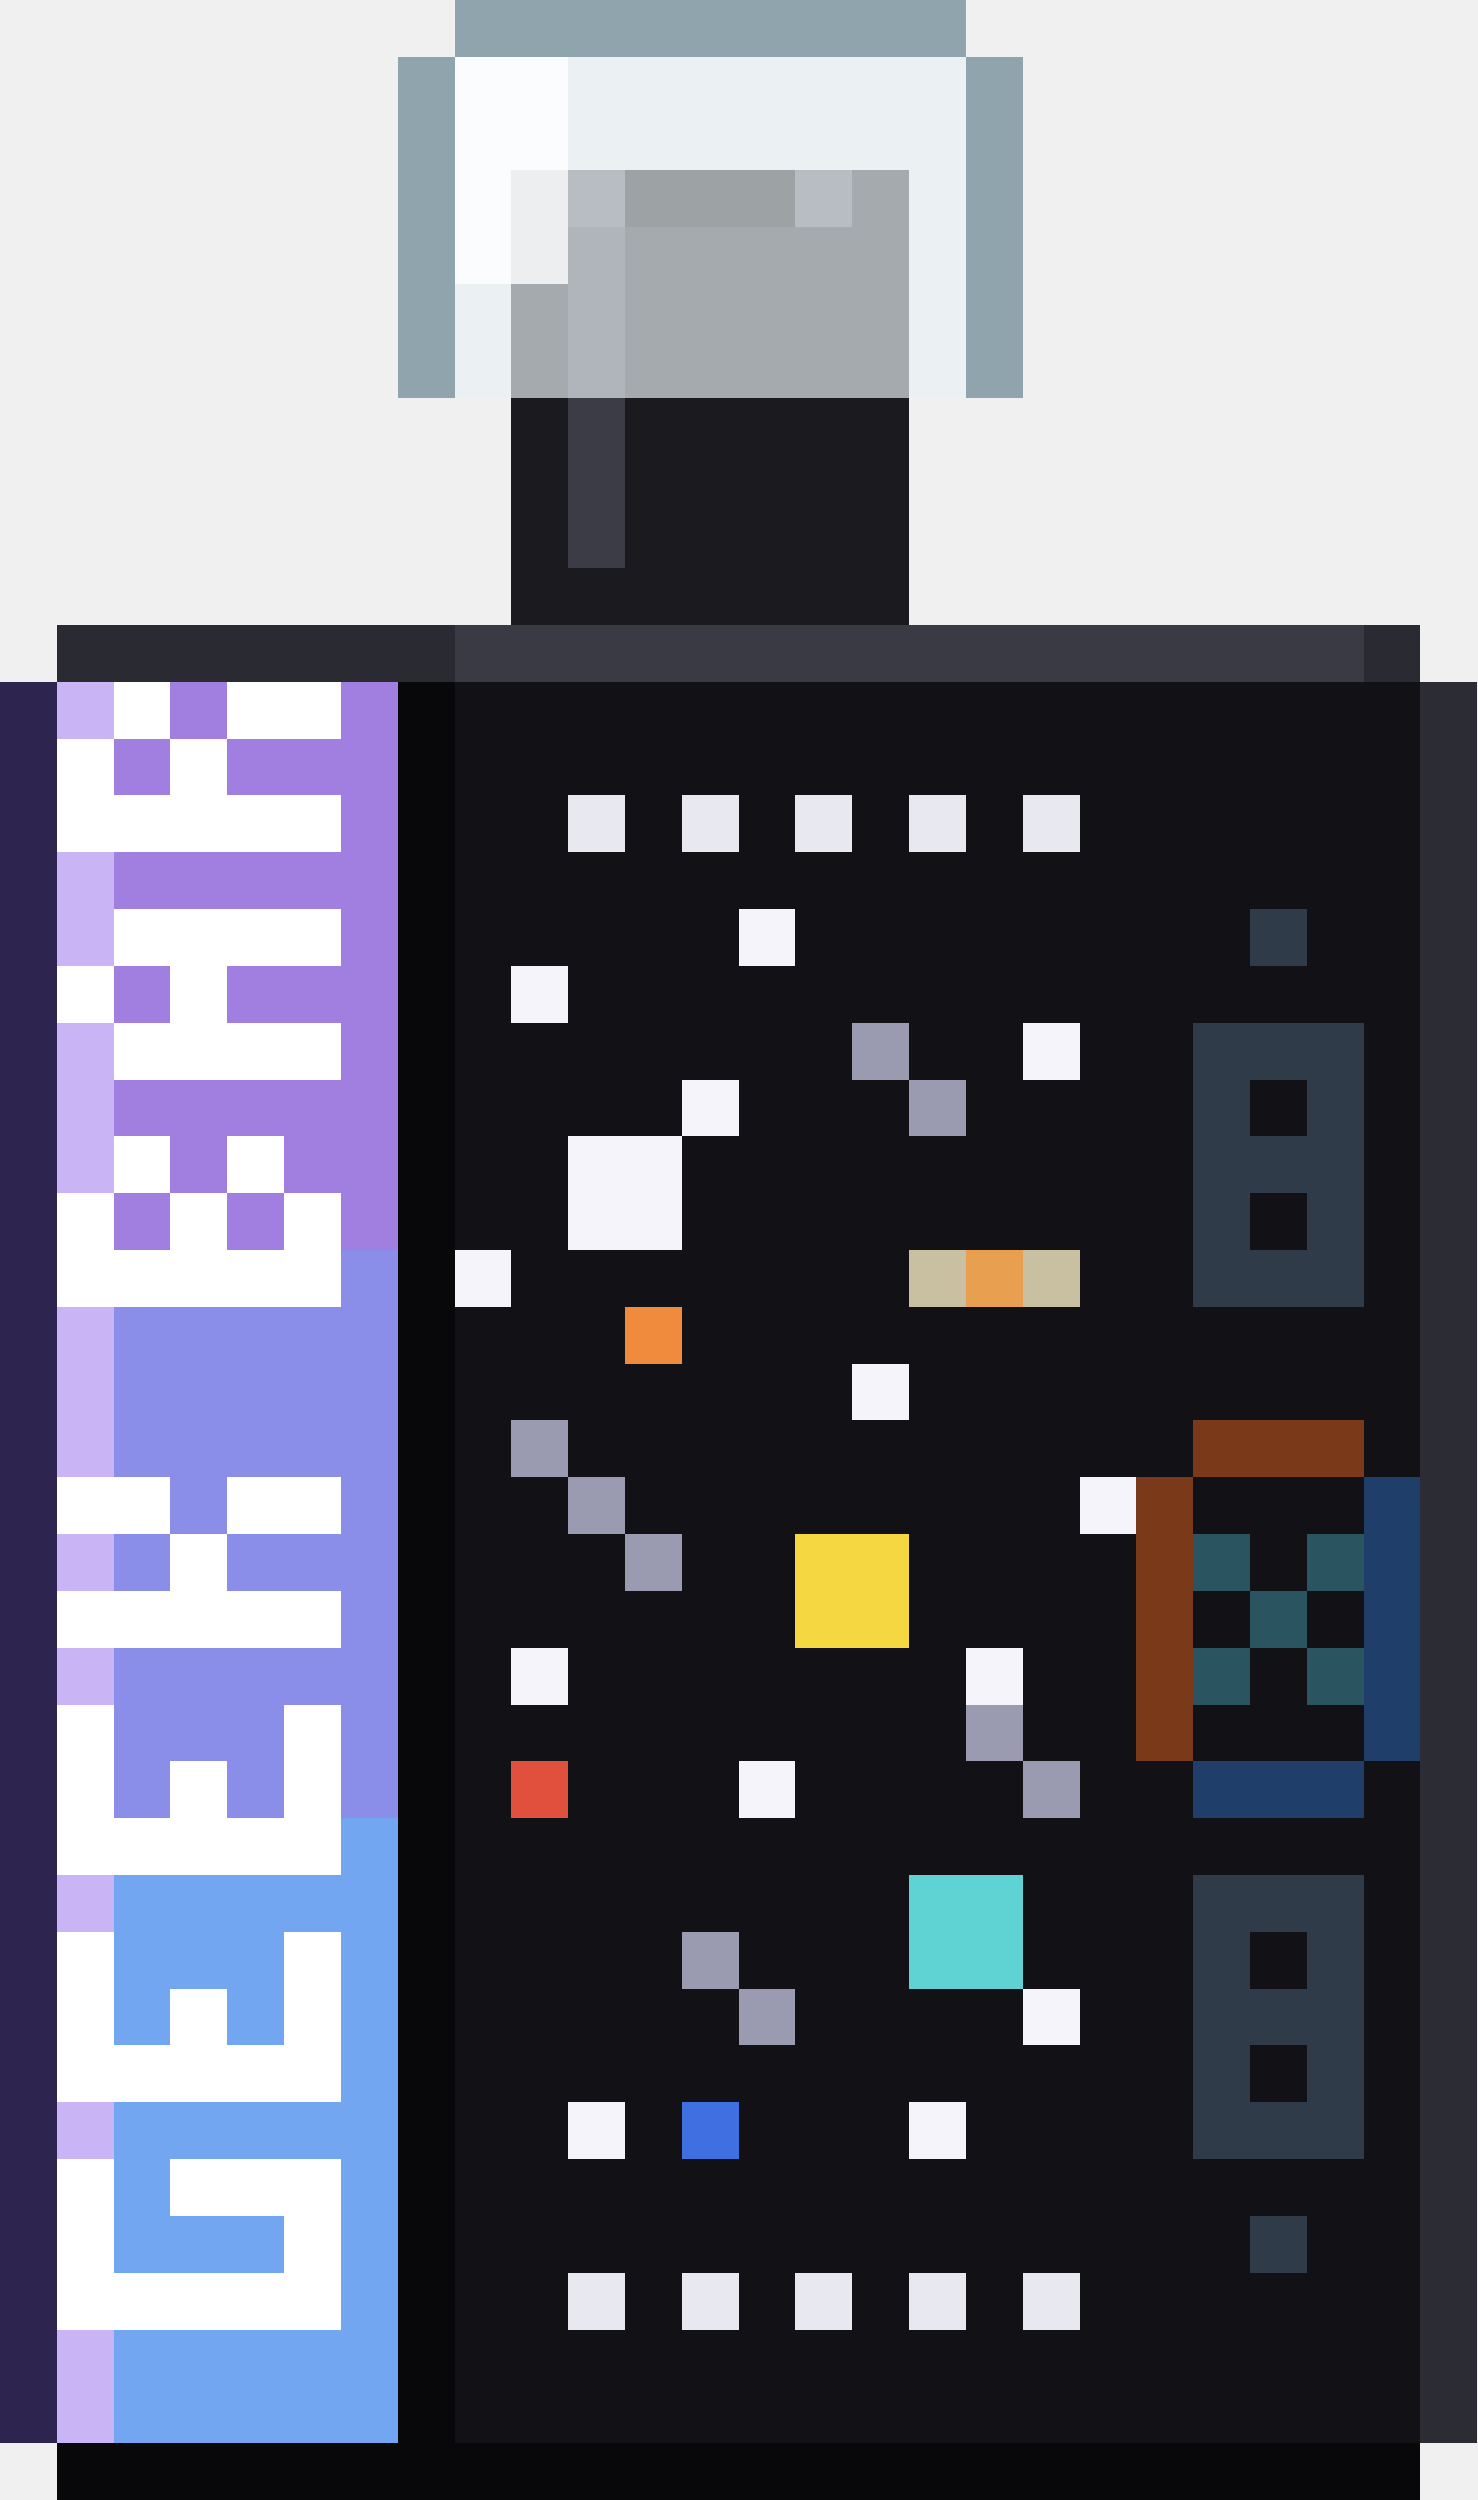
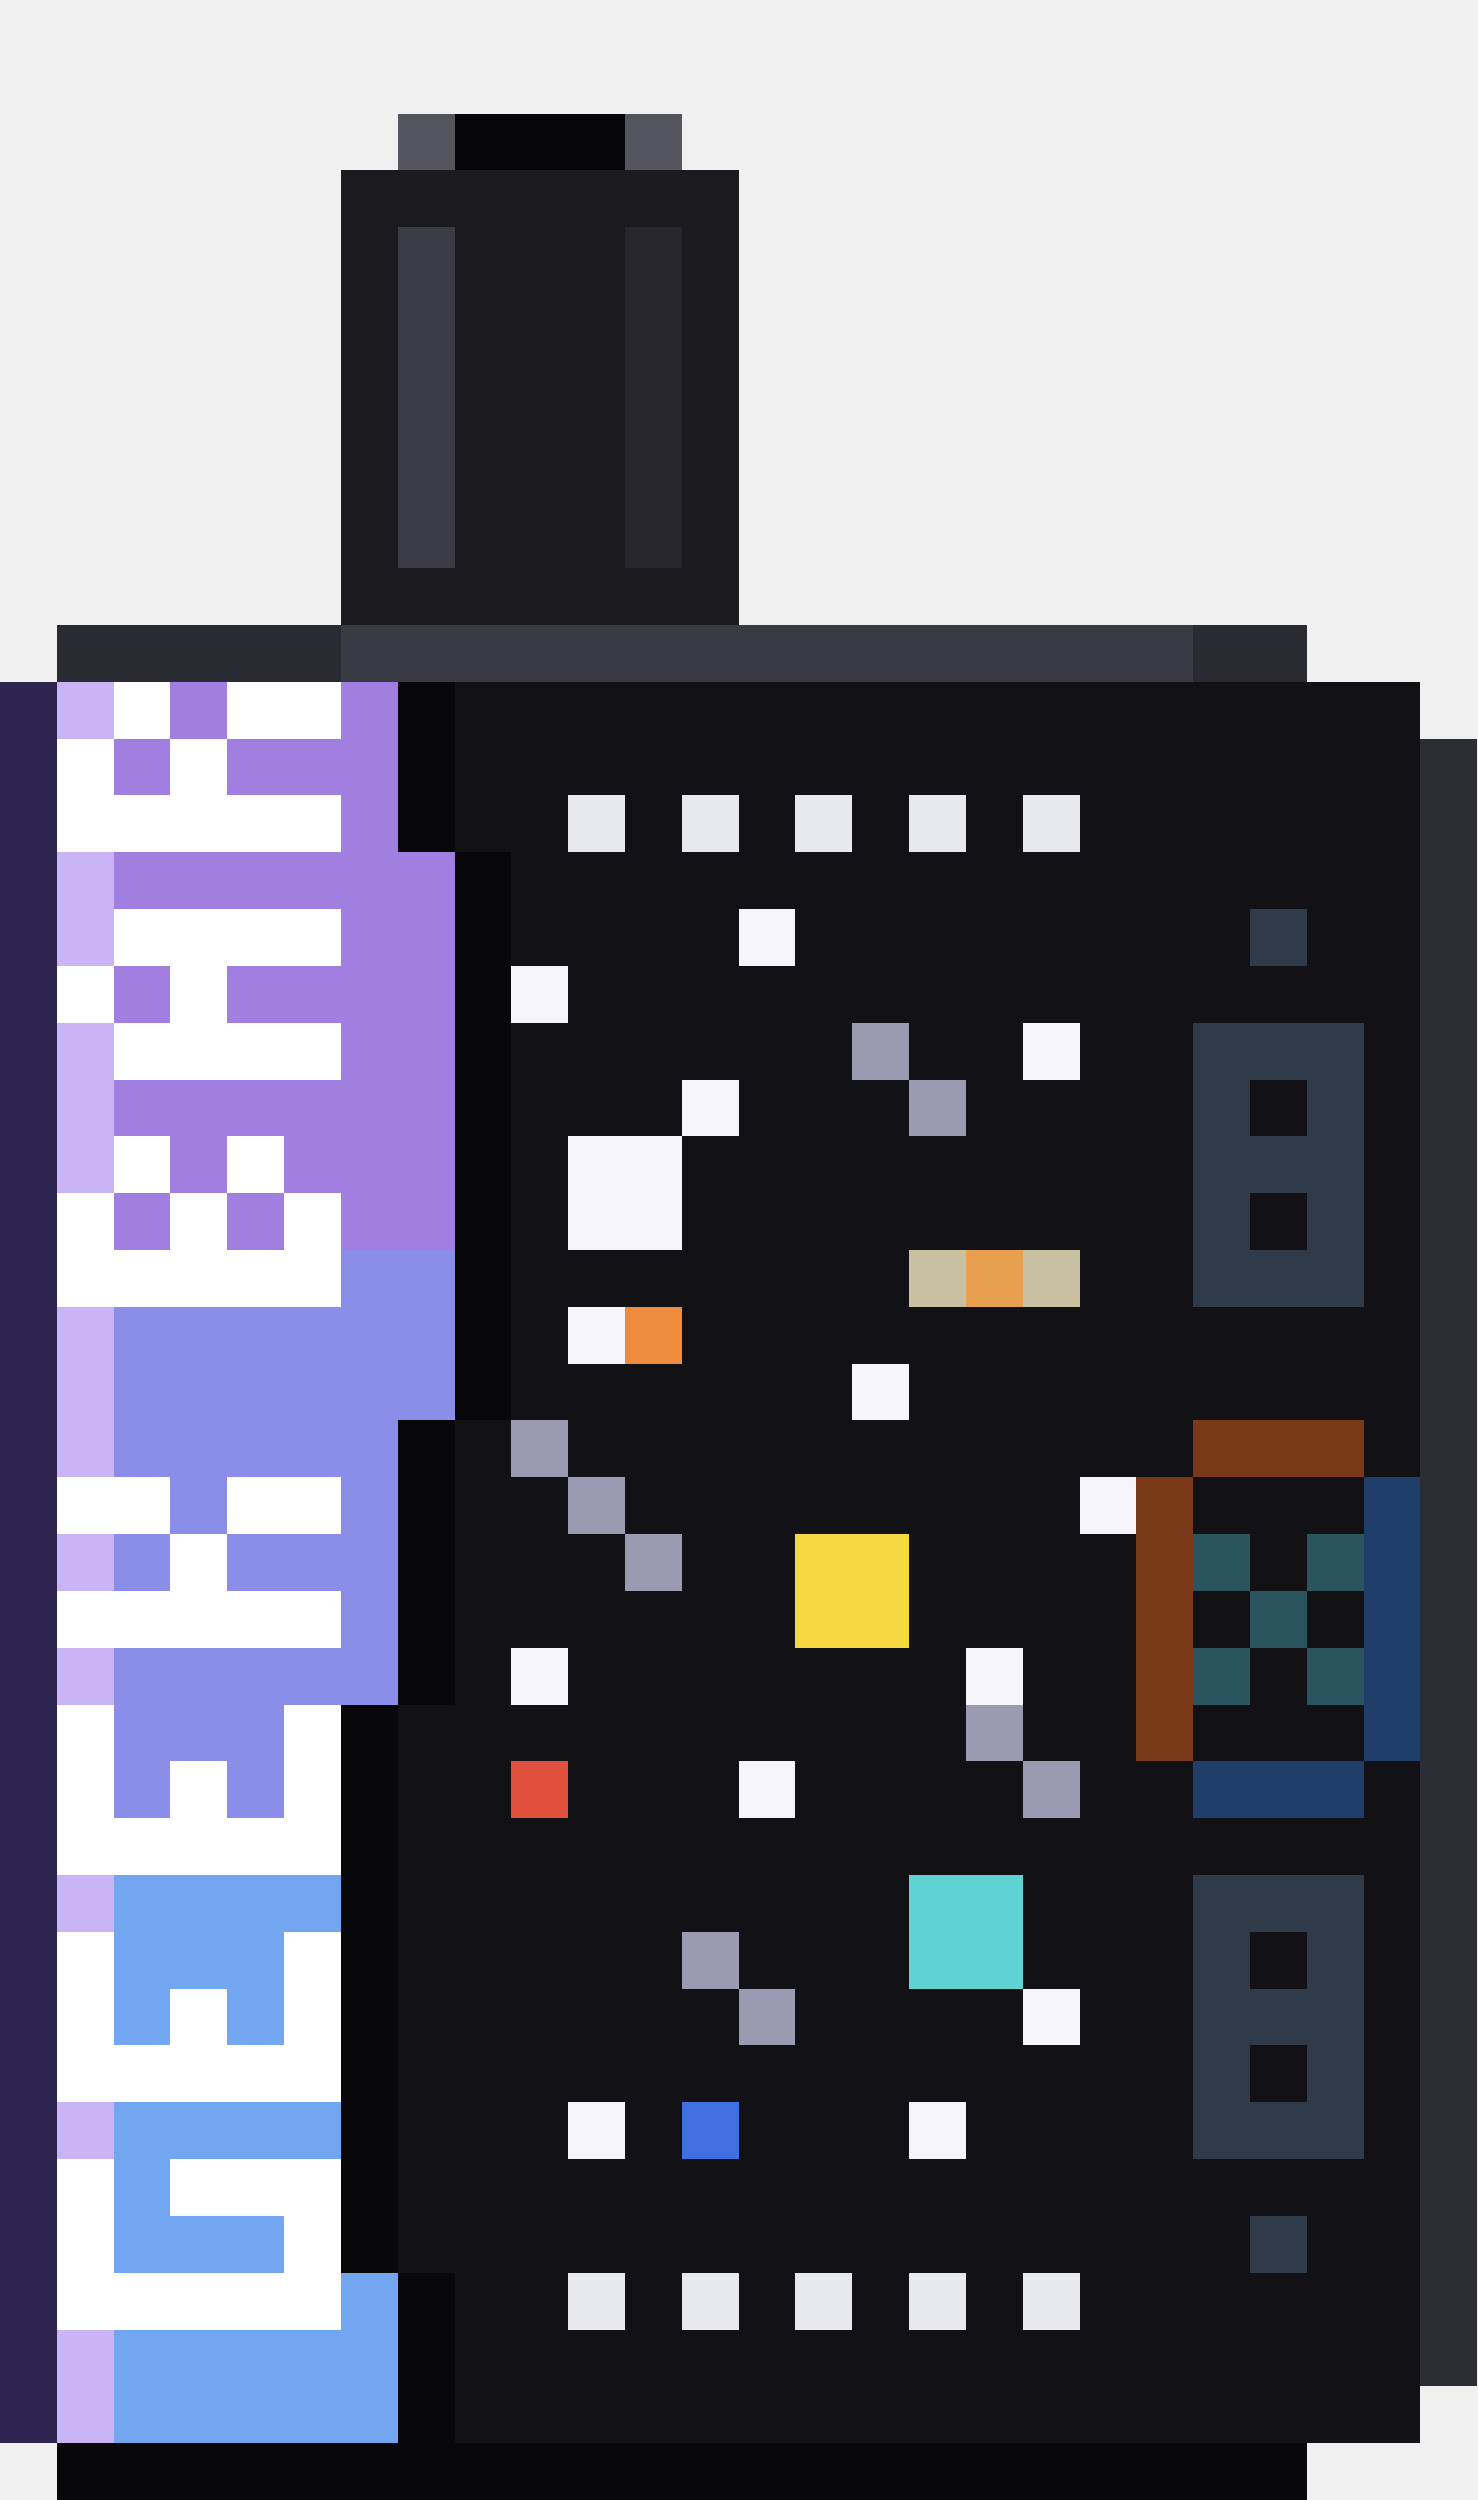
<svg xmlns="http://www.w3.org/2000/svg" width="26" height="44" viewBox="0 0 26 44" shape-rendering="crispEdges">
-   <rect x="9" y="3" width="7" height="8" fill="#1b1b1f" />
-   <rect x="10" y="4" width="1" height="6" fill="#3c3c46" />
-   <rect x="10" y="3" width="5" height="1" fill="#55555f" />
-   <rect x="11" y="3" width="3" height="1" fill="#050507" />
-   <rect x="7" y="1" width="11" height="6" fill="#e8f2f5aa" />
-   <rect x="8" y="0" width="9" height="1" fill="#8fa4ac" />
-   <rect x="7" y="1" width="1" height="6" fill="#8fa4ac" />
-   <rect x="17" y="1" width="1" height="6" fill="#8fa4ac" />
-   <rect x="8" y="1" width="2" height="4" fill="#ffffffcc" />
-   <rect x="1" y="11" width="24" height="1" fill="#2a2a32" />
-   <rect x="0" y="12" width="26" height="31" fill="#121216" />
-   <rect x="1" y="43" width="24" height="1" fill="#08080a" />
-   <rect x="8" y="11" width="16" height="1" fill="#3a3a44" />
+   <rect x="7" y="2" width="5" height="1" fill="#55555f" />
+   <rect x="6" y="3" width="7" height="8" fill="#1b1b1f" />
+   <rect x="8" y="2" width="3" height="1" fill="#050507" />
+   <rect x="7" y="4" width="1" height="6" fill="#3c3c46" />
+   <rect x="11" y="4" width="1" height="6" fill="#26262c" />
+   <rect x="1" y="11" width="22" height="1" fill="#2a2a32" />
+   <rect x="0" y="12" width="25" height="1" fill="#121216" />
+   <rect x="0" y="13" width="26" height="29" fill="#121216" />
+   <rect x="0" y="42" width="25" height="1" fill="#121216" />
+   <rect x="1" y="43" width="22" height="1" fill="#08080a" />
+   <rect x="6" y="11" width="15" height="1" fill="#3a3a44" />
  <rect x="0" y="12" width="1" height="31" fill="#2d2450" />
-   <rect x="1" y="12" width="6" height="10" fill="#a07fe0" />
-   <rect x="1" y="22" width="6" height="10" fill="#8a8ee8" />
-   <rect x="1" y="32" width="6" height="11" fill="#72a6f0" />
+   <rect x="1" y="12" width="6" height="1" fill="#a07fe0" />
+   <rect x="7" y="12" width="1" height="1" fill="#08080a" />
+   <rect x="1" y="13" width="6" height="1" fill="#a07fe0" />
+   <rect x="7" y="13" width="1" height="1" fill="#08080a" />
+   <rect x="1" y="14" width="6" height="1" fill="#a07fe0" />
+   <rect x="7" y="14" width="1" height="1" fill="#08080a" />
+   <rect x="1" y="15" width="7" height="1" fill="#a07fe0" />
+   <rect x="8" y="15" width="1" height="1" fill="#08080a" />
+   <rect x="1" y="16" width="7" height="1" fill="#a07fe0" />
+   <rect x="8" y="16" width="1" height="1" fill="#08080a" />
+   <rect x="1" y="17" width="7" height="1" fill="#a07fe0" />
+   <rect x="8" y="17" width="1" height="1" fill="#08080a" />
+   <rect x="1" y="18" width="7" height="1" fill="#a07fe0" />
+   <rect x="8" y="18" width="1" height="1" fill="#08080a" />
+   <rect x="1" y="19" width="7" height="1" fill="#a07fe0" />
+   <rect x="8" y="19" width="1" height="1" fill="#08080a" />
+   <rect x="1" y="20" width="7" height="1" fill="#a07fe0" />
+   <rect x="8" y="20" width="1" height="1" fill="#08080a" />
+   <rect x="1" y="21" width="7" height="1" fill="#a07fe0" />
+   <rect x="8" y="21" width="1" height="1" fill="#08080a" />
+   <rect x="1" y="22" width="7" height="1" fill="#8a8ee8" />
+   <rect x="8" y="22" width="1" height="1" fill="#08080a" />
+   <rect x="1" y="23" width="7" height="1" fill="#8a8ee8" />
+   <rect x="8" y="23" width="1" height="1" fill="#08080a" />
+   <rect x="1" y="24" width="7" height="1" fill="#8a8ee8" />
+   <rect x="8" y="24" width="1" height="1" fill="#08080a" />
+   <rect x="1" y="25" width="6" height="1" fill="#8a8ee8" />
+   <rect x="7" y="25" width="1" height="1" fill="#08080a" />
+   <rect x="1" y="26" width="6" height="1" fill="#8a8ee8" />
+   <rect x="7" y="26" width="1" height="1" fill="#08080a" />
+   <rect x="1" y="27" width="6" height="1" fill="#8a8ee8" />
+   <rect x="7" y="27" width="1" height="1" fill="#08080a" />
+   <rect x="1" y="28" width="6" height="1" fill="#8a8ee8" />
+   <rect x="7" y="28" width="1" height="1" fill="#08080a" />
+   <rect x="1" y="29" width="6" height="1" fill="#8a8ee8" />
+   <rect x="7" y="29" width="1" height="1" fill="#08080a" />
+   <rect x="1" y="30" width="5" height="1" fill="#8a8ee8" />
+   <rect x="6" y="30" width="1" height="1" fill="#08080a" />
+   <rect x="1" y="31" width="5" height="1" fill="#8a8ee8" />
+   <rect x="6" y="31" width="1" height="1" fill="#08080a" />
+   <rect x="1" y="32" width="5" height="1" fill="#72a6f0" />
+   <rect x="6" y="32" width="1" height="1" fill="#08080a" />
+   <rect x="1" y="33" width="5" height="1" fill="#72a6f0" />
+   <rect x="6" y="33" width="1" height="1" fill="#08080a" />
+   <rect x="1" y="34" width="5" height="1" fill="#72a6f0" />
+   <rect x="6" y="34" width="1" height="1" fill="#08080a" />
+   <rect x="1" y="35" width="5" height="1" fill="#72a6f0" />
+   <rect x="6" y="35" width="1" height="1" fill="#08080a" />
+   <rect x="1" y="36" width="5" height="1" fill="#72a6f0" />
+   <rect x="6" y="36" width="1" height="1" fill="#08080a" />
+   <rect x="1" y="37" width="5" height="1" fill="#72a6f0" />
+   <rect x="6" y="37" width="1" height="1" fill="#08080a" />
+   <rect x="1" y="38" width="5" height="1" fill="#72a6f0" />
+   <rect x="6" y="38" width="1" height="1" fill="#08080a" />
+   <rect x="1" y="39" width="5" height="1" fill="#72a6f0" />
+   <rect x="6" y="39" width="1" height="1" fill="#08080a" />
+   <rect x="1" y="40" width="6" height="1" fill="#72a6f0" />
+   <rect x="7" y="40" width="1" height="1" fill="#08080a" />
+   <rect x="1" y="41" width="6" height="1" fill="#72a6f0" />
+   <rect x="7" y="41" width="1" height="1" fill="#08080a" />
+   <rect x="1" y="42" width="6" height="1" fill="#72a6f0" />
+   <rect x="7" y="42" width="1" height="1" fill="#08080a" />
  <rect x="1" y="12" width="1" height="31" fill="#c9b5f5" />
-   <rect x="7" y="12" width="1" height="31" fill="#08080a" />
-   <rect x="25" y="12" width="1" height="31" fill="#2c2c34" />
+   <rect x="25" y="13" width="1" height="29" fill="#2c2c34" />
  <rect x="1" y="40" width="1" height="1" fill="#fff" />
  <rect x="1" y="39" width="1" height="1" fill="#fff" />
  <rect x="1" y="38" width="1" height="1" fill="#fff" />
  <rect x="2" y="40" width="1" height="1" fill="#fff" />
  <rect x="3" y="40" width="1" height="1" fill="#fff" />
  <rect x="3" y="38" width="1" height="1" fill="#fff" />
  <rect x="4" y="40" width="1" height="1" fill="#fff" />
  <rect x="4" y="38" width="1" height="1" fill="#fff" />
  <rect x="5" y="40" width="1" height="1" fill="#fff" />
  <rect x="5" y="39" width="1" height="1" fill="#fff" />
  <rect x="5" y="38" width="1" height="1" fill="#fff" />
  <rect x="1" y="36" width="1" height="1" fill="#fff" />
  <rect x="1" y="35" width="1" height="1" fill="#fff" />
  <rect x="1" y="34" width="1" height="1" fill="#fff" />
  <rect x="2" y="36" width="1" height="1" fill="#fff" />
  <rect x="3" y="36" width="1" height="1" fill="#fff" />
  <rect x="3" y="35" width="1" height="1" fill="#fff" />
  <rect x="4" y="36" width="1" height="1" fill="#fff" />
  <rect x="5" y="36" width="1" height="1" fill="#fff" />
  <rect x="5" y="35" width="1" height="1" fill="#fff" />
  <rect x="5" y="34" width="1" height="1" fill="#fff" />
  <rect x="1" y="32" width="1" height="1" fill="#fff" />
  <rect x="1" y="31" width="1" height="1" fill="#fff" />
  <rect x="1" y="30" width="1" height="1" fill="#fff" />
  <rect x="2" y="32" width="1" height="1" fill="#fff" />
  <rect x="3" y="32" width="1" height="1" fill="#fff" />
  <rect x="3" y="31" width="1" height="1" fill="#fff" />
  <rect x="4" y="32" width="1" height="1" fill="#fff" />
  <rect x="5" y="32" width="1" height="1" fill="#fff" />
  <rect x="5" y="31" width="1" height="1" fill="#fff" />
  <rect x="5" y="30" width="1" height="1" fill="#fff" />
  <rect x="1" y="28" width="1" height="1" fill="#fff" />
  <rect x="1" y="26" width="1" height="1" fill="#fff" />
  <rect x="2" y="28" width="1" height="1" fill="#fff" />
  <rect x="2" y="26" width="1" height="1" fill="#fff" />
  <rect x="3" y="28" width="1" height="1" fill="#fff" />
  <rect x="3" y="27" width="1" height="1" fill="#fff" />
  <rect x="4" y="28" width="1" height="1" fill="#fff" />
  <rect x="4" y="26" width="1" height="1" fill="#fff" />
  <rect x="5" y="28" width="1" height="1" fill="#fff" />
  <rect x="5" y="26" width="1" height="1" fill="#fff" />
  <rect x="1" y="22" width="1" height="1" fill="#fff" />
  <rect x="1" y="21" width="1" height="1" fill="#fff" />
  <rect x="2" y="22" width="1" height="1" fill="#fff" />
  <rect x="2" y="20" width="1" height="1" fill="#fff" />
  <rect x="3" y="22" width="1" height="1" fill="#fff" />
  <rect x="3" y="21" width="1" height="1" fill="#fff" />
  <rect x="4" y="22" width="1" height="1" fill="#fff" />
  <rect x="4" y="20" width="1" height="1" fill="#fff" />
  <rect x="5" y="22" width="1" height="1" fill="#fff" />
  <rect x="5" y="21" width="1" height="1" fill="#fff" />
  <rect x="1" y="17" width="1" height="1" fill="#fff" />
  <rect x="2" y="18" width="1" height="1" fill="#fff" />
  <rect x="2" y="16" width="1" height="1" fill="#fff" />
  <rect x="3" y="18" width="1" height="1" fill="#fff" />
  <rect x="3" y="17" width="1" height="1" fill="#fff" />
  <rect x="3" y="16" width="1" height="1" fill="#fff" />
  <rect x="4" y="18" width="1" height="1" fill="#fff" />
  <rect x="4" y="16" width="1" height="1" fill="#fff" />
  <rect x="5" y="18" width="1" height="1" fill="#fff" />
  <rect x="5" y="16" width="1" height="1" fill="#fff" />
  <rect x="1" y="14" width="1" height="1" fill="#fff" />
  <rect x="1" y="13" width="1" height="1" fill="#fff" />
  <rect x="2" y="14" width="1" height="1" fill="#fff" />
  <rect x="2" y="12" width="1" height="1" fill="#fff" />
  <rect x="3" y="14" width="1" height="1" fill="#fff" />
  <rect x="3" y="13" width="1" height="1" fill="#fff" />
  <rect x="4" y="14" width="1" height="1" fill="#fff" />
  <rect x="4" y="12" width="1" height="1" fill="#fff" />
  <rect x="5" y="14" width="1" height="1" fill="#fff" />
  <rect x="5" y="12" width="1" height="1" fill="#fff" />
  <rect x="10" y="14" width="1" height="1" fill="#e8e8f0" />
  <rect x="10" y="40" width="1" height="1" fill="#e8e8f0" />
  <rect x="12" y="14" width="1" height="1" fill="#e8e8f0" />
  <rect x="12" y="40" width="1" height="1" fill="#e8e8f0" />
  <rect x="14" y="14" width="1" height="1" fill="#e8e8f0" />
  <rect x="14" y="40" width="1" height="1" fill="#e8e8f0" />
  <rect x="16" y="14" width="1" height="1" fill="#e8e8f0" />
  <rect x="16" y="40" width="1" height="1" fill="#e8e8f0" />
  <rect x="18" y="14" width="1" height="1" fill="#e8e8f0" />
  <rect x="18" y="40" width="1" height="1" fill="#e8e8f0" />
  <rect x="9" y="17" width="1" height="1" fill="#f4f4fa" />
  <rect x="13" y="16" width="1" height="1" fill="#f4f4fa" />
  <rect x="18" y="18" width="1" height="1" fill="#f4f4fa" />
-   <rect x="8" y="22" width="1" height="1" fill="#f4f4fa" />
+   <rect x="10" y="23" width="1" height="1" fill="#f4f4fa" />
  <rect x="15" y="24" width="1" height="1" fill="#f4f4fa" />
  <rect x="19" y="26" width="1" height="1" fill="#f4f4fa" />
  <rect x="9" y="29" width="1" height="1" fill="#f4f4fa" />
  <rect x="13" y="31" width="1" height="1" fill="#f4f4fa" />
  <rect x="18" y="35" width="1" height="1" fill="#f4f4fa" />
  <rect x="10" y="37" width="1" height="1" fill="#f4f4fa" />
  <rect x="16" y="37" width="1" height="1" fill="#f4f4fa" />
  <rect x="12" y="19" width="1" height="1" fill="#f4f4fa" />
  <rect x="17" y="29" width="1" height="1" fill="#f4f4fa" />
  <rect x="15" y="18" width="1" height="1" fill="#9a9ab0" />
  <rect x="16" y="19" width="1" height="1" fill="#9a9ab0" />
  <rect x="9" y="25" width="1" height="1" fill="#9a9ab0" />
  <rect x="10" y="26" width="1" height="1" fill="#9a9ab0" />
  <rect x="11" y="27" width="1" height="1" fill="#9a9ab0" />
  <rect x="17" y="30" width="1" height="1" fill="#9a9ab0" />
  <rect x="18" y="31" width="1" height="1" fill="#9a9ab0" />
  <rect x="12" y="34" width="1" height="1" fill="#9a9ab0" />
  <rect x="13" y="35" width="1" height="1" fill="#9a9ab0" />
  <rect x="10" y="20" width="2" height="2" fill="#f4f4fa" />
  <rect x="11" y="23" width="1" height="1" fill="#f08a3c" />
  <rect x="14" y="27" width="2" height="2" fill="#f5d742" />
  <rect x="9" y="31" width="1" height="1" fill="#e0503c" />
  <rect x="16" y="33" width="2" height="2" fill="#5fd3d3" />
  <rect x="12" y="37" width="1" height="1" fill="#3f6fe0" />
  <rect x="17" y="22" width="1" height="1" fill="#e8a050" />
  <rect x="16" y="22" width="1" height="1" fill="#c8c0a0" />
  <rect x="18" y="22" width="1" height="1" fill="#c8c0a0" />
  <rect x="21" y="18" width="3" height="1" fill="#2f3b48" />
  <rect x="21" y="20" width="3" height="1" fill="#2f3b48" />
  <rect x="21" y="22" width="3" height="1" fill="#2f3b48" />
  <rect x="21" y="18" width="1" height="5" fill="#2f3b48" />
  <rect x="23" y="18" width="1" height="5" fill="#2f3b48" />
  <rect x="21" y="33" width="3" height="1" fill="#2f3b48" />
  <rect x="21" y="35" width="3" height="1" fill="#2f3b48" />
  <rect x="21" y="37" width="3" height="1" fill="#2f3b48" />
  <rect x="21" y="33" width="1" height="5" fill="#2f3b48" />
  <rect x="23" y="33" width="1" height="5" fill="#2f3b48" />
  <rect x="22" y="16" width="1" height="1" fill="#2f3b48" />
  <rect x="22" y="39" width="1" height="1" fill="#2f3b48" />
  <rect x="21" y="25" width="3" height="1" fill="#7a3a1a" />
  <rect x="20" y="26" width="1" height="5" fill="#7a3a1a" />
  <rect x="24" y="26" width="1" height="5" fill="#1f3f6a" />
  <rect x="21" y="31" width="3" height="1" fill="#1f3f6a" />
  <rect x="21" y="27" width="1" height="1" fill="#2a5560" />
  <rect x="23" y="27" width="1" height="1" fill="#2a5560" />
  <rect x="22" y="28" width="1" height="1" fill="#2a5560" />
  <rect x="21" y="29" width="1" height="1" fill="#2a5560" />
  <rect x="23" y="29" width="1" height="1" fill="#2a5560" />
</svg>
